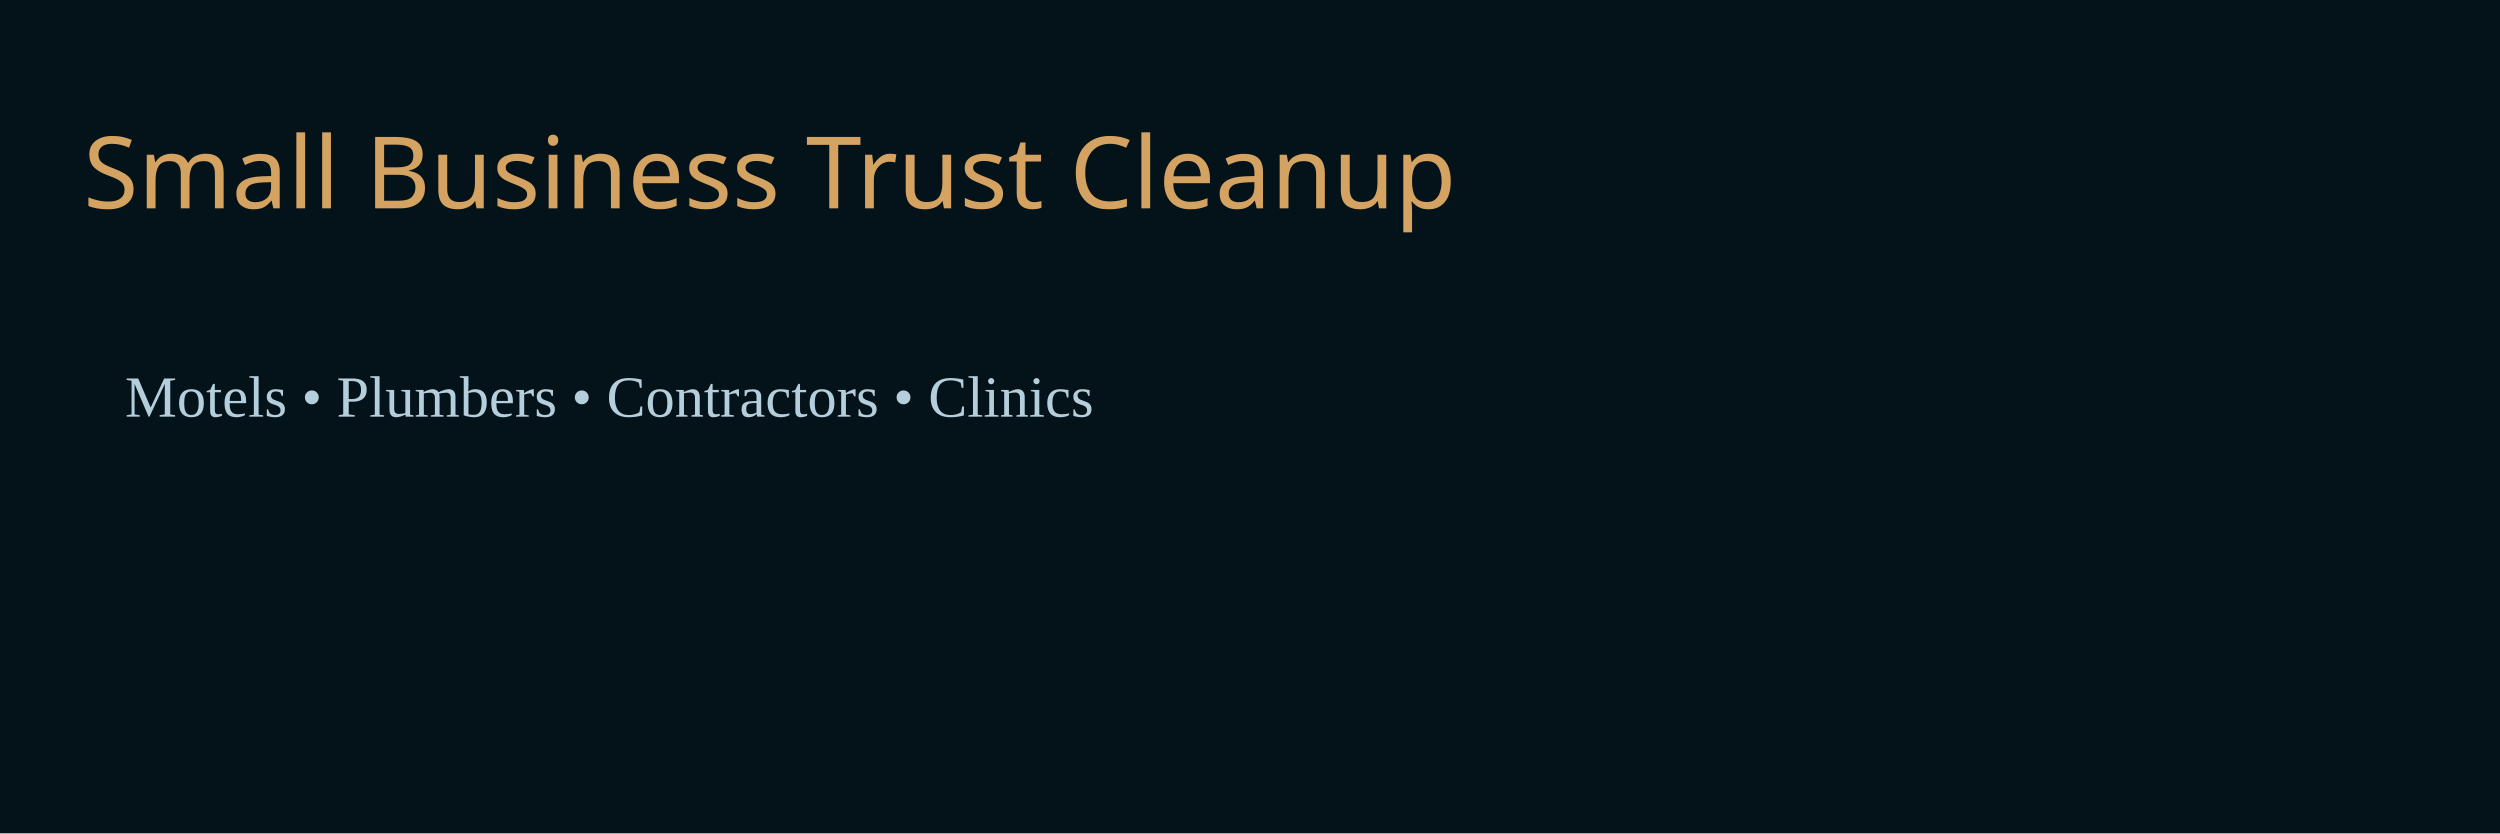
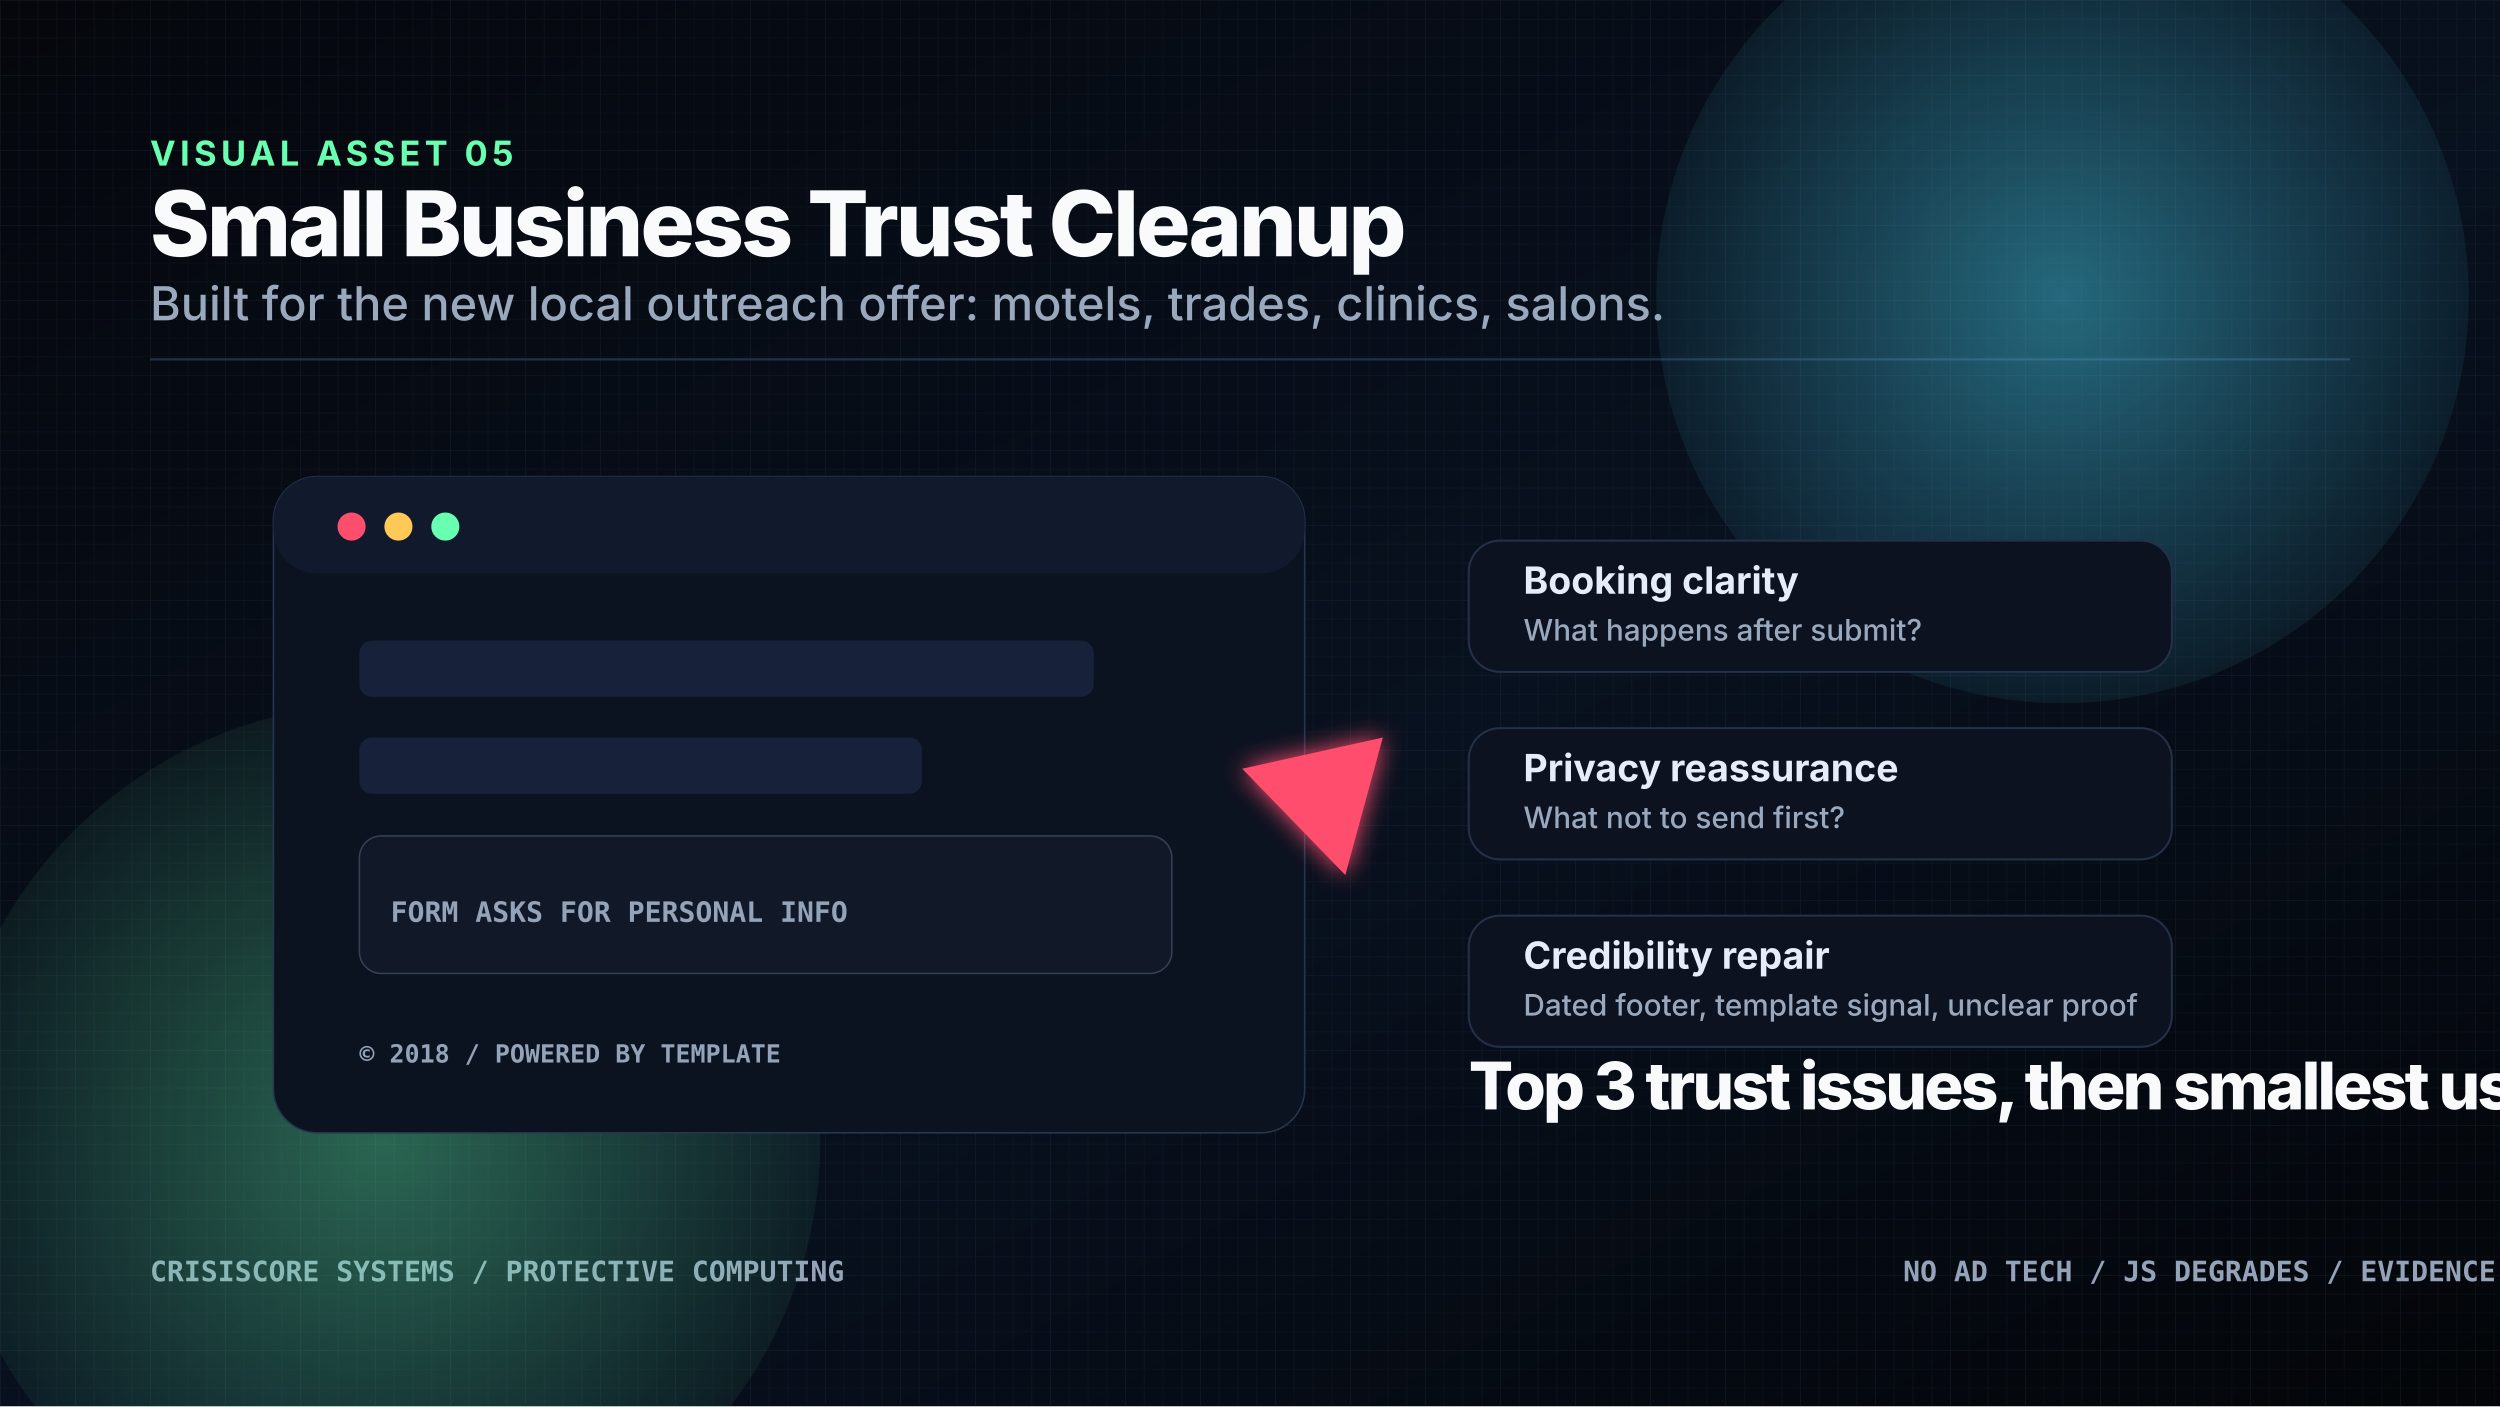
- <svg xmlns="http://www.w3.org/2000/svg" viewBox="0 0 600 200" width="600" height="200">
-   <rect width="100%" height="100%" fill="#04121a" />
-   <g fill="#d4a261" font-family="sans-serif" font-size="24">
-     <text x="20" y="50">Small Business Trust Cleanup</text>
-   </g>
-   <g fill="#b4cfdb" font-size="14">
-     <text x="30" y="100">Motels • Plumbers • Contractors • Clinics</text>
-   </g>
+ <svg xmlns="http://www.w3.org/2000/svg" width="1600" height="900" viewBox="0 0 1600 900" role="img" aria-labelledby="title desc">
+   <defs>
+     <linearGradient id="bgGrad" x1="0" y1="0" x2="1" y2="1">
+       <stop offset="0" stop-color="#05070c" />
+       <stop offset="0.55" stop-color="#08111f" />
+       <stop offset="1" stop-color="#030508" />
+     </linearGradient>
+     <radialGradient id="cyanGlow" cx="50%" cy="50%" r="60%">
+       <stop offset="0" stop-color="#4de1ff" stop-opacity="0.42" />
+       <stop offset="1" stop-color="#4de1ff" stop-opacity="0" />
+     </radialGradient>
+     <radialGradient id="greenGlow" cx="50%" cy="50%" r="60%">
+       <stop offset="0" stop-color="#68ffb0" stop-opacity="0.36" />
+       <stop offset="1" stop-color="#68ffb0" stop-opacity="0" />
+     </radialGradient>
+     <filter id="softGlow" x="-50%" y="-50%" width="200%" height="200%">
+       <feGaussianBlur stdDeviation="8" result="blur" />
+       <feMerge>
+         <feMergeNode in="blur" />
+         <feMergeNode in="SourceGraphic" />
+       </feMerge>
+     </filter>
+     <pattern id="grid" width="48" height="48" patternUnits="userSpaceOnUse">
+       <path d="M 48 0 L 0 0 0 48" fill="none" stroke="#1d293b" stroke-opacity="0.42" stroke-width="1" />
+     </pattern>
+     <pattern id="micro" width="12" height="12" patternUnits="userSpaceOnUse">
+       <path d="M 12 0 L 0 0 0 12" fill="none" stroke="#334155" stroke-opacity="0.16" stroke-width="1" />
+     </pattern>
+     <style>
+     .bg { fill: url(#bgGrad); }
+     .grid { fill: url(#grid); opacity:.55; }
+     .micro { fill: url(#micro); opacity:.85; }
+     .title { font-family: Inter, ui-sans-serif, system-ui, -apple-system, BlinkMacSystemFont, 'Segoe UI', sans-serif; font-weight: 800; letter-spacing: -1.8px; fill: #f8fafc; }
+     .eyebrow { font-family: Inter, ui-sans-serif, system-ui, sans-serif; font-weight: 700; letter-spacing: 2.8px; text-transform: uppercase; fill: #68ffb0; }
+     .label { font-family: Inter, ui-sans-serif, system-ui, sans-serif; font-weight: 700; fill: #e5edf9; }
+     .body { font-family: Inter, ui-sans-serif, system-ui, sans-serif; font-weight: 500; fill: #9aa8bd; }
+     .tiny { font-family: ui-monospace, SFMono-Regular, Menlo, Consolas, monospace; font-weight: 600; fill: #94a3b8; }
+     .panel { fill: #0c1220; stroke: #233047; stroke-width: 1.3; }
+     .panel2 { fill: #0f172a; stroke: #2a3b55; stroke-width: 1.2; }
+     .cyan { stroke: #4de1ff; } .green { stroke:#68ffb0; } .amber { stroke:#ffc857; } .red { stroke:#ff4d6d; } .violet { stroke:#a78bfa; }
+   </style>
+   </defs>
+   <rect class="bg" width="1600" height="900" />
+   <rect class="grid" width="1600" height="900" />
+   <rect class="micro" width="1600" height="900" />
+   <text class="eyebrow" x="96" y="106" font-size="22">VISUAL ASSET 05</text>
+   <text class="title" x="96" y="164" font-size="58">Small Business Trust Cleanup</text>
+   <text class="body" x="96" y="205" font-size="30">Built for the new local outreach offer: motels, trades, clinics, salons.</text>
+   <line x1="96" y1="230" x2="1504" y2="230" stroke="#233047" stroke-width="1.4" />
+   <text class="tiny" x="96" y="820" font-size="18">CRISISCORE SYSTEMS / PROTECTIVE COMPUTING</text>
+   <text class="tiny" x="1218" y="820" font-size="18">NO AD TECH / JS DEGRADES / EVIDENCE FIRST</text>
+   <circle cx="1320" cy="190" r="260" fill="url(#cyanGlow)" />
+   <circle cx="245" cy="730" r="280" fill="url(#greenGlow)" />
+   <rect x="175" y="305" width="660" height="420" rx="28" fill="#0b1220" stroke="#26364f" />
+   <rect x="175" y="305" width="660" height="62" rx="28" fill="#111a2d" />
+   <circle cx="225" cy="337" r="9" fill="#ff4d6d" />
+   <circle cx="255" cy="337" r="9" fill="#ffc857" />
+   <circle cx="285" cy="337" r="9" fill="#68ffb0" />
+   <rect x="230" y="410" width="470" height="36" rx="8" fill="#17223a" />
+   <rect x="230" y="472" width="360" height="36" rx="8" fill="#17223a" />
+   <rect x="230" y="535" width="520" height="88" rx="14" fill="#111827" stroke="#334155" />
+   <text class="tiny" x="250" y="590" font-size="18">FORM ASKS FOR PERSONAL INFO</text>
+   <text class="tiny" x="230" y="680" font-size="16">© 2018  / POWERED BY TEMPLATE</text>
+   <path d="M795 492 l90 -20 l-24 88 z" fill="#ff4d6d" filter="url(#softGlow)" />
+   <rect x="940" y="346" width="450" height="84" rx="20" class="panel" />
+   <text class="label" x="975" y="380" font-size="24">Booking clarity</text>
+   <text class="body" x="975" y="410" font-size="19">What happens after submit?</text>
+   <rect x="940" y="466" width="450" height="84" rx="20" class="panel" />
+   <text class="label" x="975" y="500" font-size="24">Privacy reassurance</text>
+   <text class="body" x="975" y="530" font-size="19">What not to send first?</text>
+   <rect x="940" y="586" width="450" height="84" rx="20" class="panel" />
+   <text class="label" x="975" y="620" font-size="24">Credibility repair</text>
+   <text class="body" x="975" y="650" font-size="19">Dated footer, template signal, unclear proof</text>
+   <text class="title" x="940" y="710" font-size="42">Top 3 trust issues, then smallest useful fix.</text>
</svg>
